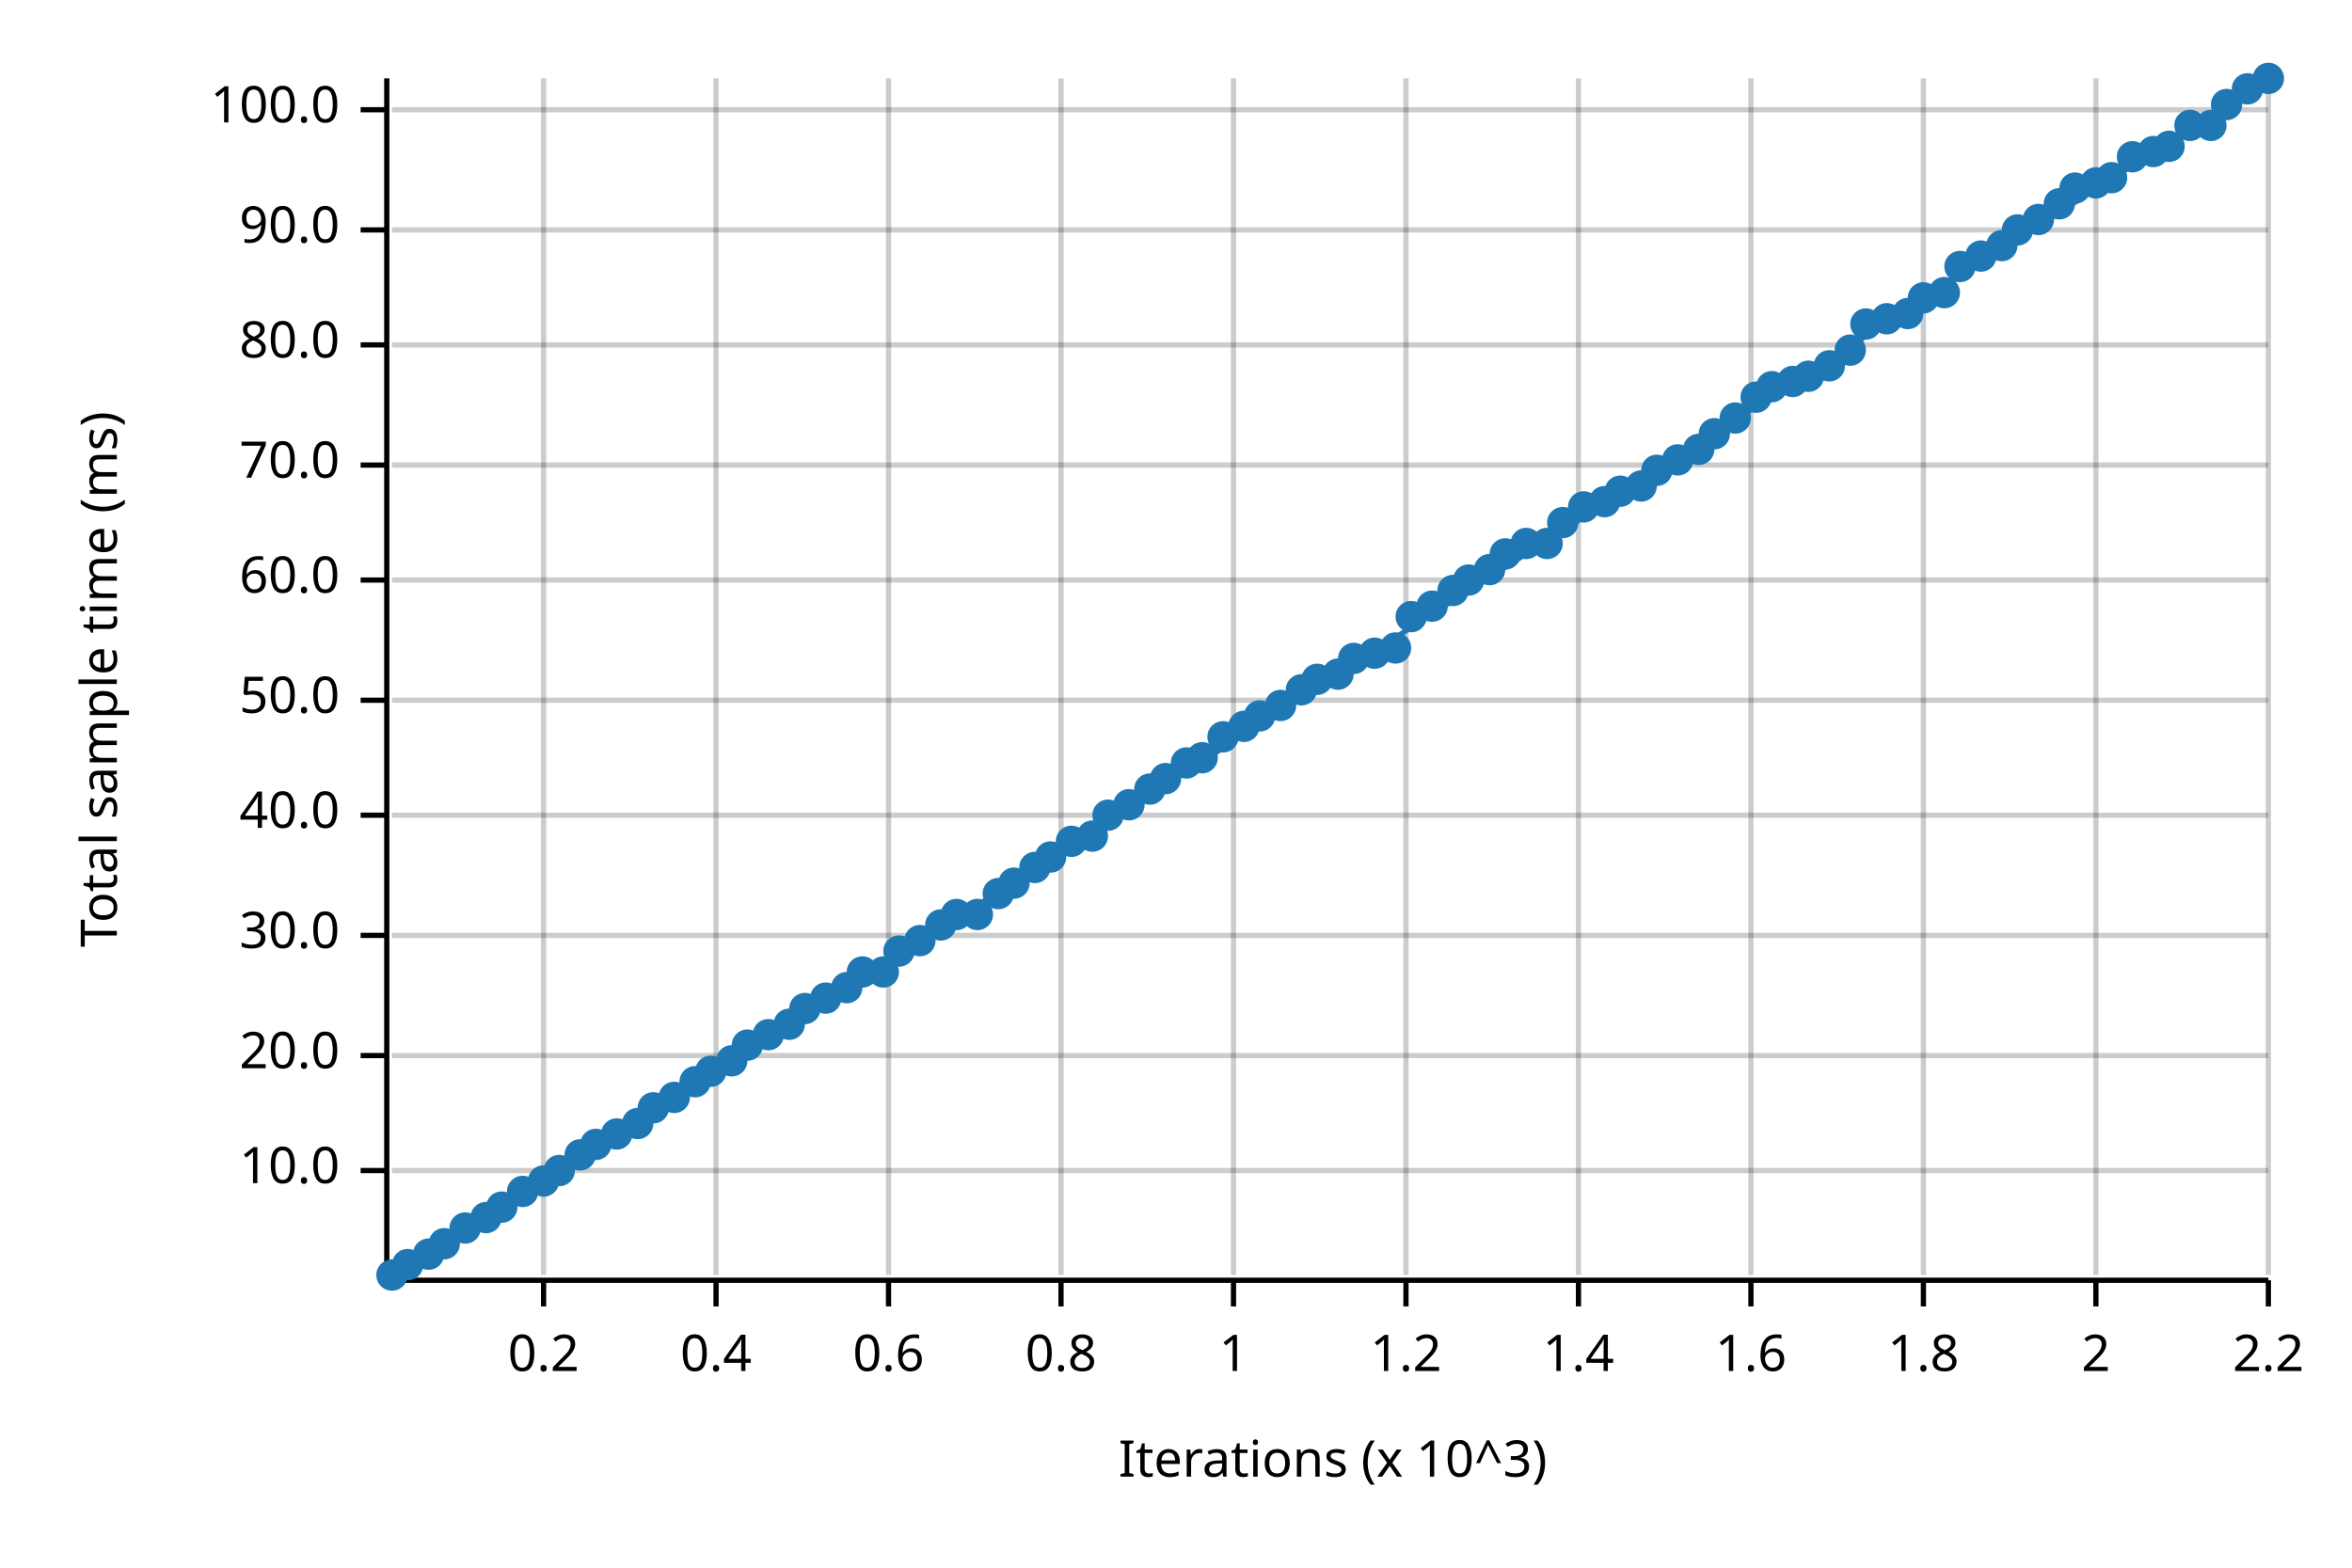
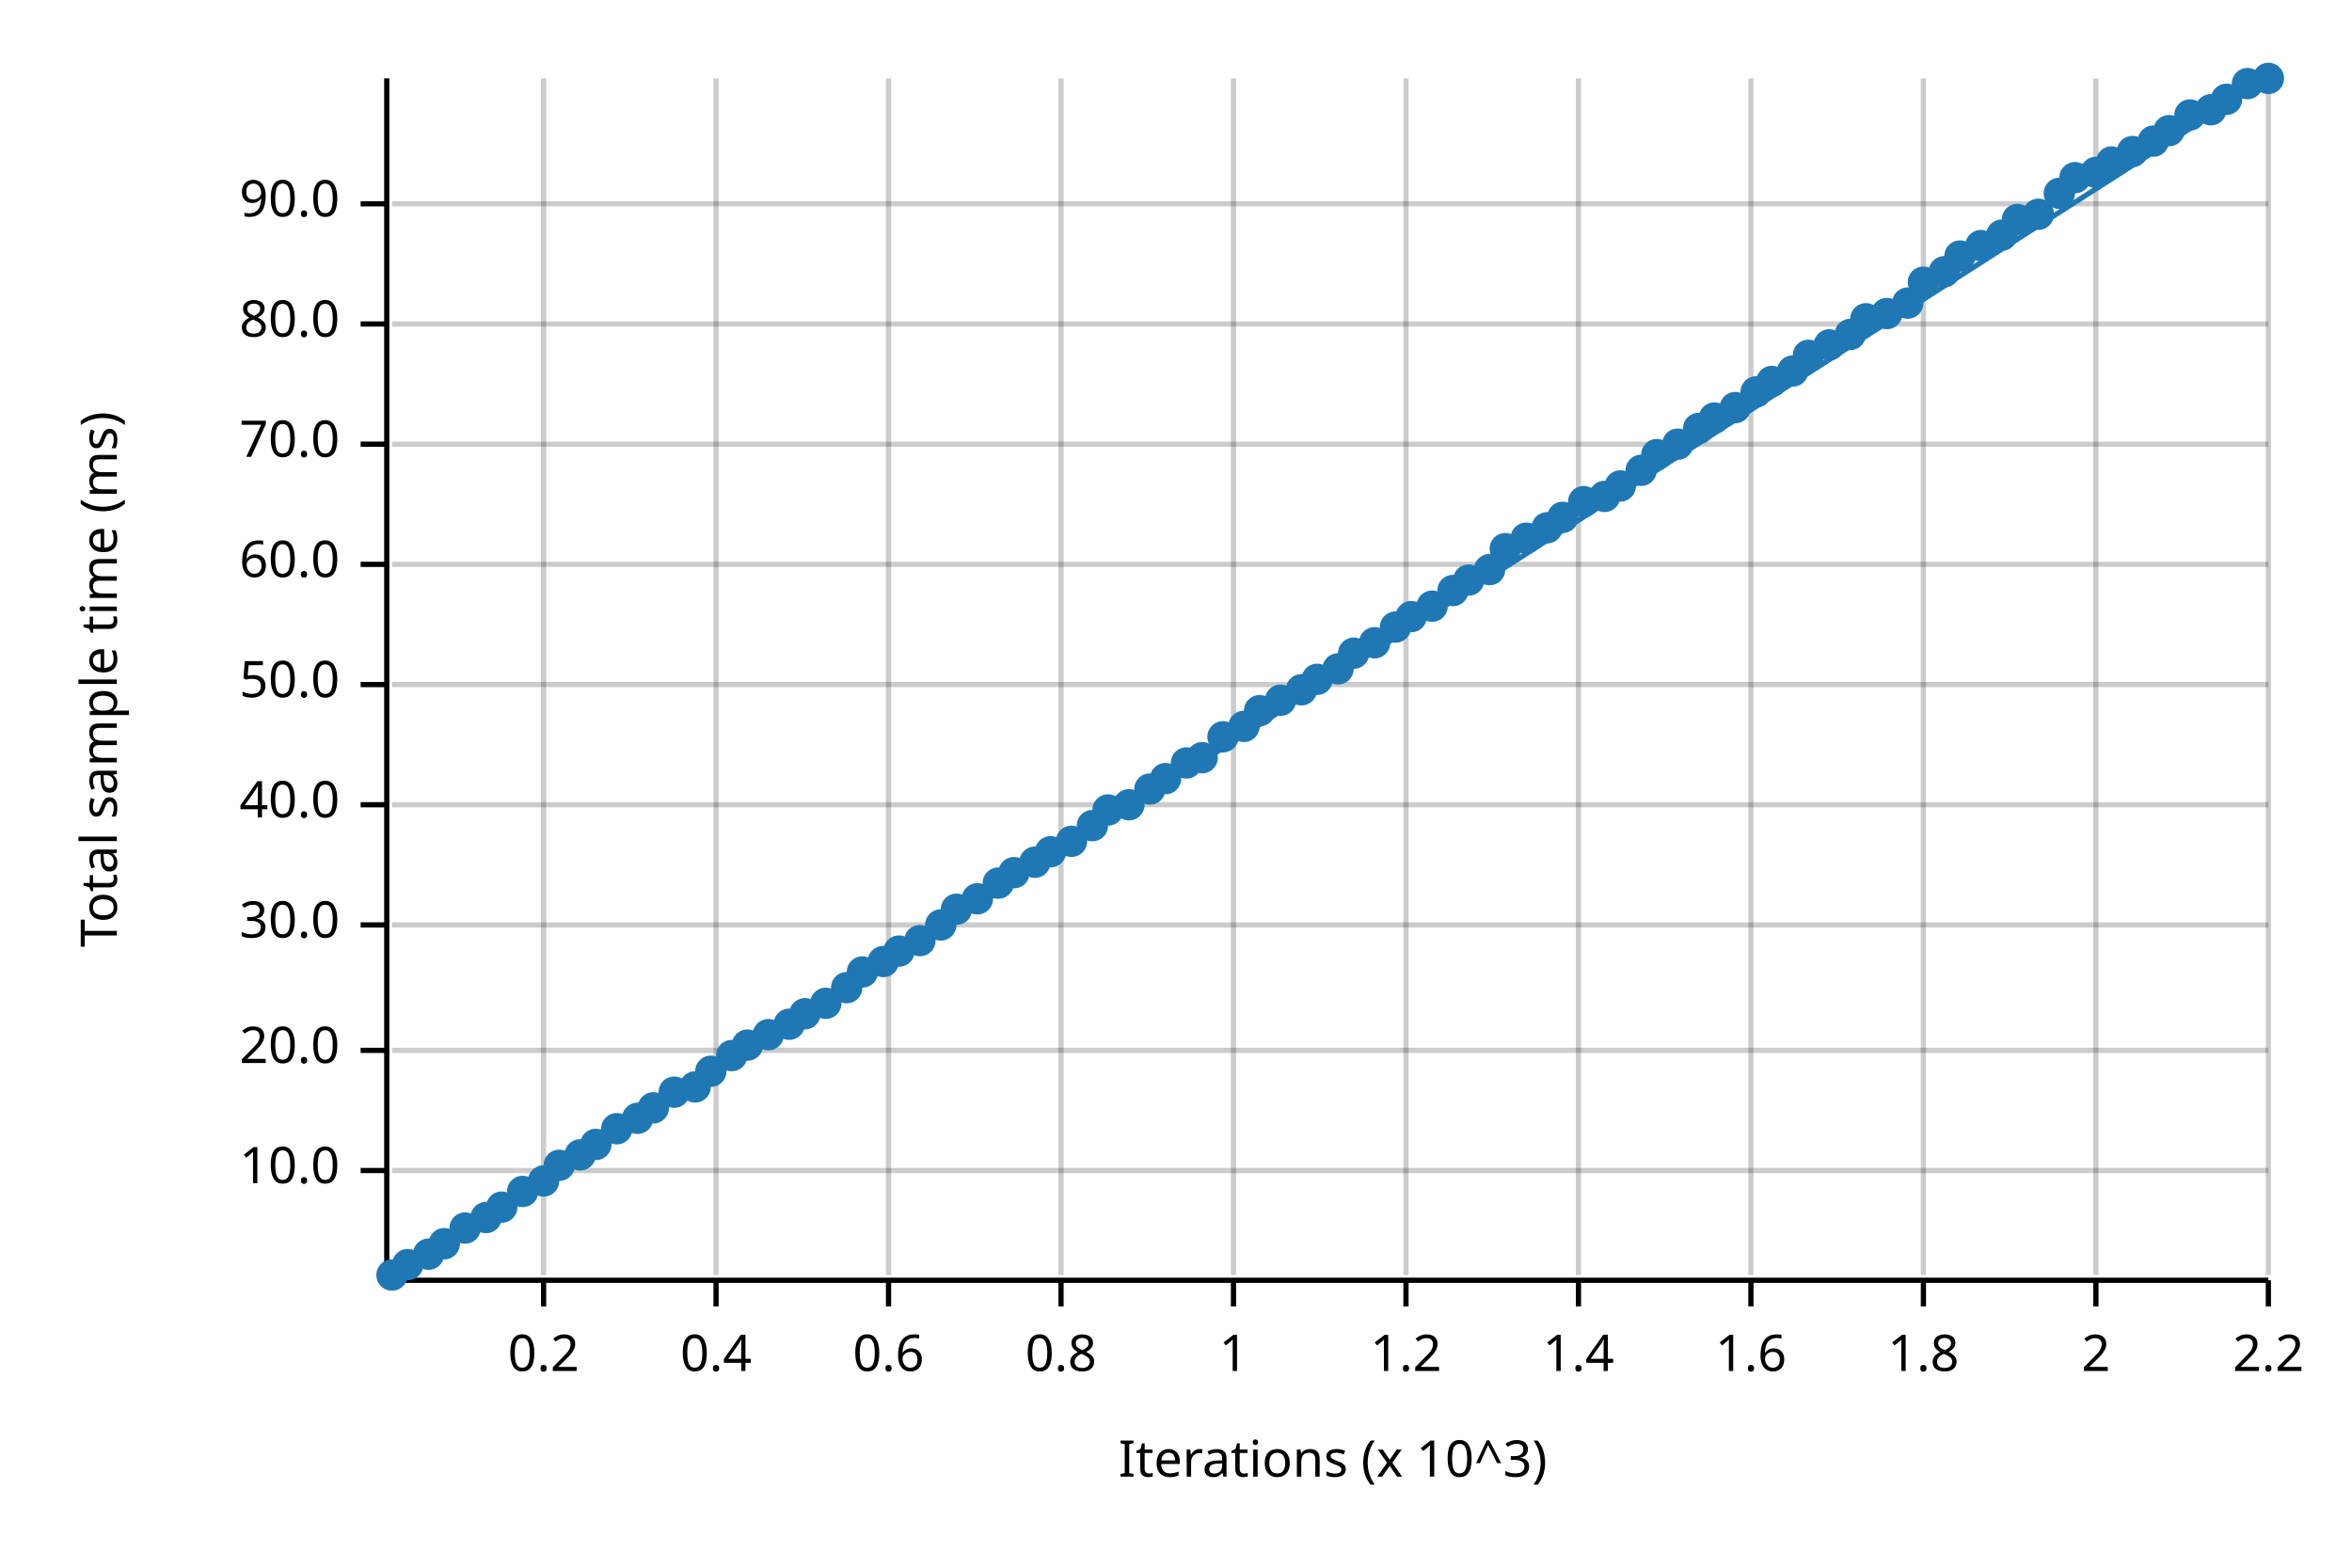
<svg xmlns="http://www.w3.org/2000/svg" width="450" height="300" viewBox="0 0 450 300">
  <text x="15" y="130" dy="0.76em" text-anchor="middle" font-family="sans-serif" font-size="9.677" opacity="1" fill="#000000" transform="rotate(270, 15, 130)">
Total sample time (ms)
</text>
  <text x="255" y="285" dy="-0.5ex" text-anchor="middle" font-family="sans-serif" font-size="9.677" opacity="1" fill="#000000">
Iterations (x 10^3)
</text>
  <line opacity="0.2" stroke="#000000" stroke-width="1" x1="104" y1="244" x2="104" y2="15" />
  <line opacity="0.2" stroke="#000000" stroke-width="1" x1="137" y1="244" x2="137" y2="15" />
  <line opacity="0.2" stroke="#000000" stroke-width="1" x1="170" y1="244" x2="170" y2="15" />
  <line opacity="0.2" stroke="#000000" stroke-width="1" x1="203" y1="244" x2="203" y2="15" />
  <line opacity="0.2" stroke="#000000" stroke-width="1" x1="236" y1="244" x2="236" y2="15" />
  <line opacity="0.2" stroke="#000000" stroke-width="1" x1="269" y1="244" x2="269" y2="15" />
  <line opacity="0.2" stroke="#000000" stroke-width="1" x1="302" y1="244" x2="302" y2="15" />
  <line opacity="0.2" stroke="#000000" stroke-width="1" x1="335" y1="244" x2="335" y2="15" />
  <line opacity="0.2" stroke="#000000" stroke-width="1" x1="368" y1="244" x2="368" y2="15" />
  <line opacity="0.2" stroke="#000000" stroke-width="1" x1="401" y1="244" x2="401" y2="15" />
  <line opacity="0.2" stroke="#000000" stroke-width="1" x1="434" y1="244" x2="434" y2="15" />
  <line opacity="0.2" stroke="#000000" stroke-width="1" x1="75" y1="224" x2="434" y2="224" />
-   <line opacity="0.2" stroke="#000000" stroke-width="1" x1="75" y1="202" x2="434" y2="202" />
-   <line opacity="0.2" stroke="#000000" stroke-width="1" x1="75" y1="179" x2="434" y2="179" />
-   <line opacity="0.2" stroke="#000000" stroke-width="1" x1="75" y1="156" x2="434" y2="156" />
-   <line opacity="0.2" stroke="#000000" stroke-width="1" x1="75" y1="134" x2="434" y2="134" />
-   <line opacity="0.2" stroke="#000000" stroke-width="1" x1="75" y1="111" x2="434" y2="111" />
-   <line opacity="0.2" stroke="#000000" stroke-width="1" x1="75" y1="89" x2="434" y2="89" />
-   <line opacity="0.2" stroke="#000000" stroke-width="1" x1="75" y1="66" x2="434" y2="66" />
-   <line opacity="0.2" stroke="#000000" stroke-width="1" x1="75" y1="44" x2="434" y2="44" />
-   <line opacity="0.2" stroke="#000000" stroke-width="1" x1="75" y1="21" x2="434" y2="21" />
+   <line opacity="0.2" stroke="#000000" stroke-width="1" x1="75" y1="201" x2="434" y2="201" />
+   <line opacity="0.2" stroke="#000000" stroke-width="1" x1="75" y1="177" x2="434" y2="177" />
+   <line opacity="0.2" stroke="#000000" stroke-width="1" x1="75" y1="154" x2="434" y2="154" />
+   <line opacity="0.2" stroke="#000000" stroke-width="1" x1="75" y1="131" x2="434" y2="131" />
+   <line opacity="0.2" stroke="#000000" stroke-width="1" x1="75" y1="108" x2="434" y2="108" />
+   <line opacity="0.2" stroke="#000000" stroke-width="1" x1="75" y1="85" x2="434" y2="85" />
+   <line opacity="0.2" stroke="#000000" stroke-width="1" x1="75" y1="62" x2="434" y2="62" />
+   <line opacity="0.2" stroke="#000000" stroke-width="1" x1="75" y1="39" x2="434" y2="39" />
  <polyline fill="none" opacity="1" stroke="#000000" stroke-width="1" points="74,15 74,244 " />
  <text x="65" y="224" dy="0.5ex" text-anchor="end" font-family="sans-serif" font-size="9.677" opacity="1" fill="#000000">
10.0
</text>
  <polyline fill="none" opacity="1" stroke="#000000" stroke-width="1" points="69,224 74,224 " />
-   <text x="65" y="202" dy="0.5ex" text-anchor="end" font-family="sans-serif" font-size="9.677" opacity="1" fill="#000000">
+   <text x="65" y="201" dy="0.5ex" text-anchor="end" font-family="sans-serif" font-size="9.677" opacity="1" fill="#000000">
20.0
</text>
-   <polyline fill="none" opacity="1" stroke="#000000" stroke-width="1" points="69,202 74,202 " />
-   <text x="65" y="179" dy="0.5ex" text-anchor="end" font-family="sans-serif" font-size="9.677" opacity="1" fill="#000000">
+   <polyline fill="none" opacity="1" stroke="#000000" stroke-width="1" points="69,201 74,201 " />
+   <text x="65" y="177" dy="0.5ex" text-anchor="end" font-family="sans-serif" font-size="9.677" opacity="1" fill="#000000">
30.0
</text>
-   <polyline fill="none" opacity="1" stroke="#000000" stroke-width="1" points="69,179 74,179 " />
-   <text x="65" y="156" dy="0.5ex" text-anchor="end" font-family="sans-serif" font-size="9.677" opacity="1" fill="#000000">
+   <polyline fill="none" opacity="1" stroke="#000000" stroke-width="1" points="69,177 74,177 " />
+   <text x="65" y="154" dy="0.5ex" text-anchor="end" font-family="sans-serif" font-size="9.677" opacity="1" fill="#000000">
40.0
</text>
-   <polyline fill="none" opacity="1" stroke="#000000" stroke-width="1" points="69,156 74,156 " />
-   <text x="65" y="134" dy="0.5ex" text-anchor="end" font-family="sans-serif" font-size="9.677" opacity="1" fill="#000000">
+   <polyline fill="none" opacity="1" stroke="#000000" stroke-width="1" points="69,154 74,154 " />
+   <text x="65" y="131" dy="0.5ex" text-anchor="end" font-family="sans-serif" font-size="9.677" opacity="1" fill="#000000">
50.0
</text>
-   <polyline fill="none" opacity="1" stroke="#000000" stroke-width="1" points="69,134 74,134 " />
-   <text x="65" y="111" dy="0.5ex" text-anchor="end" font-family="sans-serif" font-size="9.677" opacity="1" fill="#000000">
+   <polyline fill="none" opacity="1" stroke="#000000" stroke-width="1" points="69,131 74,131 " />
+   <text x="65" y="108" dy="0.5ex" text-anchor="end" font-family="sans-serif" font-size="9.677" opacity="1" fill="#000000">
60.0
</text>
-   <polyline fill="none" opacity="1" stroke="#000000" stroke-width="1" points="69,111 74,111 " />
-   <text x="65" y="89" dy="0.5ex" text-anchor="end" font-family="sans-serif" font-size="9.677" opacity="1" fill="#000000">
+   <polyline fill="none" opacity="1" stroke="#000000" stroke-width="1" points="69,108 74,108 " />
+   <text x="65" y="85" dy="0.5ex" text-anchor="end" font-family="sans-serif" font-size="9.677" opacity="1" fill="#000000">
70.0
</text>
-   <polyline fill="none" opacity="1" stroke="#000000" stroke-width="1" points="69,89 74,89 " />
-   <text x="65" y="66" dy="0.5ex" text-anchor="end" font-family="sans-serif" font-size="9.677" opacity="1" fill="#000000">
+   <polyline fill="none" opacity="1" stroke="#000000" stroke-width="1" points="69,85 74,85 " />
+   <text x="65" y="62" dy="0.5ex" text-anchor="end" font-family="sans-serif" font-size="9.677" opacity="1" fill="#000000">
80.0
</text>
-   <polyline fill="none" opacity="1" stroke="#000000" stroke-width="1" points="69,66 74,66 " />
-   <text x="65" y="44" dy="0.5ex" text-anchor="end" font-family="sans-serif" font-size="9.677" opacity="1" fill="#000000">
+   <polyline fill="none" opacity="1" stroke="#000000" stroke-width="1" points="69,62 74,62 " />
+   <text x="65" y="39" dy="0.5ex" text-anchor="end" font-family="sans-serif" font-size="9.677" opacity="1" fill="#000000">
90.0
</text>
-   <polyline fill="none" opacity="1" stroke="#000000" stroke-width="1" points="69,44 74,44 " />
-   <text x="65" y="21" dy="0.5ex" text-anchor="end" font-family="sans-serif" font-size="9.677" opacity="1" fill="#000000">
- 100.0
- </text>
-   <polyline fill="none" opacity="1" stroke="#000000" stroke-width="1" points="69,21 74,21 " />
+   <polyline fill="none" opacity="1" stroke="#000000" stroke-width="1" points="69,39 74,39 " />
  <polyline fill="none" opacity="1" stroke="#000000" stroke-width="1" points="75,245 434,245 " />
  <text x="104" y="255" dy="0.76em" text-anchor="middle" font-family="sans-serif" font-size="9.677" opacity="1" fill="#000000">
0.2
</text>
  <polyline fill="none" opacity="1" stroke="#000000" stroke-width="1" points="104,245 104,250 " />
  <text x="137" y="255" dy="0.76em" text-anchor="middle" font-family="sans-serif" font-size="9.677" opacity="1" fill="#000000">
0.4
</text>
  <polyline fill="none" opacity="1" stroke="#000000" stroke-width="1" points="137,245 137,250 " />
  <text x="170" y="255" dy="0.76em" text-anchor="middle" font-family="sans-serif" font-size="9.677" opacity="1" fill="#000000">
0.6
</text>
  <polyline fill="none" opacity="1" stroke="#000000" stroke-width="1" points="170,245 170,250 " />
  <text x="203" y="255" dy="0.76em" text-anchor="middle" font-family="sans-serif" font-size="9.677" opacity="1" fill="#000000">
0.8
</text>
  <polyline fill="none" opacity="1" stroke="#000000" stroke-width="1" points="203,245 203,250 " />
  <text x="236" y="255" dy="0.76em" text-anchor="middle" font-family="sans-serif" font-size="9.677" opacity="1" fill="#000000">
1
</text>
  <polyline fill="none" opacity="1" stroke="#000000" stroke-width="1" points="236,245 236,250 " />
  <text x="269" y="255" dy="0.76em" text-anchor="middle" font-family="sans-serif" font-size="9.677" opacity="1" fill="#000000">
1.2
</text>
  <polyline fill="none" opacity="1" stroke="#000000" stroke-width="1" points="269,245 269,250 " />
  <text x="302" y="255" dy="0.76em" text-anchor="middle" font-family="sans-serif" font-size="9.677" opacity="1" fill="#000000">
1.4
</text>
  <polyline fill="none" opacity="1" stroke="#000000" stroke-width="1" points="302,245 302,250 " />
  <text x="335" y="255" dy="0.76em" text-anchor="middle" font-family="sans-serif" font-size="9.677" opacity="1" fill="#000000">
1.6
</text>
  <polyline fill="none" opacity="1" stroke="#000000" stroke-width="1" points="335,245 335,250 " />
  <text x="368" y="255" dy="0.76em" text-anchor="middle" font-family="sans-serif" font-size="9.677" opacity="1" fill="#000000">
1.8
</text>
  <polyline fill="none" opacity="1" stroke="#000000" stroke-width="1" points="368,245 368,250 " />
  <text x="401" y="255" dy="0.76em" text-anchor="middle" font-family="sans-serif" font-size="9.677" opacity="1" fill="#000000">
2
</text>
  <polyline fill="none" opacity="1" stroke="#000000" stroke-width="1" points="401,245 401,250 " />
  <text x="434" y="255" dy="0.76em" text-anchor="middle" font-family="sans-serif" font-size="9.677" opacity="1" fill="#000000">
2.2
</text>
  <polyline fill="none" opacity="1" stroke="#000000" stroke-width="1" points="434,245 434,250 " />
  <circle cx="75" cy="244" r="3" opacity="1" fill="#1F78B4" stroke="none" stroke-width="1" />
  <circle cx="78" cy="242" r="3" opacity="1" fill="#1F78B4" stroke="none" stroke-width="1" />
  <circle cx="82" cy="240" r="3" opacity="1" fill="#1F78B4" stroke="none" stroke-width="1" />
  <circle cx="85" cy="238" r="3" opacity="1" fill="#1F78B4" stroke="none" stroke-width="1" />
  <circle cx="89" cy="235" r="3" opacity="1" fill="#1F78B4" stroke="none" stroke-width="1" />
  <circle cx="93" cy="233" r="3" opacity="1" fill="#1F78B4" stroke="none" stroke-width="1" />
  <circle cx="96" cy="231" r="3" opacity="1" fill="#1F78B4" stroke="none" stroke-width="1" />
  <circle cx="100" cy="228" r="3" opacity="1" fill="#1F78B4" stroke="none" stroke-width="1" />
  <circle cx="104" cy="226" r="3" opacity="1" fill="#1F78B4" stroke="none" stroke-width="1" />
-   <circle cx="107" cy="224" r="3" opacity="1" fill="#1F78B4" stroke="none" stroke-width="1" />
+   <circle cx="107" cy="223" r="3" opacity="1" fill="#1F78B4" stroke="none" stroke-width="1" />
  <circle cx="111" cy="221" r="3" opacity="1" fill="#1F78B4" stroke="none" stroke-width="1" />
  <circle cx="114" cy="219" r="3" opacity="1" fill="#1F78B4" stroke="none" stroke-width="1" />
-   <circle cx="118" cy="217" r="3" opacity="1" fill="#1F78B4" stroke="none" stroke-width="1" />
-   <circle cx="122" cy="215" r="3" opacity="1" fill="#1F78B4" stroke="none" stroke-width="1" />
+   <circle cx="118" cy="216" r="3" opacity="1" fill="#1F78B4" stroke="none" stroke-width="1" />
+   <circle cx="122" cy="214" r="3" opacity="1" fill="#1F78B4" stroke="none" stroke-width="1" />
  <circle cx="125" cy="212" r="3" opacity="1" fill="#1F78B4" stroke="none" stroke-width="1" />
-   <circle cx="129" cy="210" r="3" opacity="1" fill="#1F78B4" stroke="none" stroke-width="1" />
-   <circle cx="133" cy="207" r="3" opacity="1" fill="#1F78B4" stroke="none" stroke-width="1" />
+   <circle cx="129" cy="209" r="3" opacity="1" fill="#1F78B4" stroke="none" stroke-width="1" />
+   <circle cx="133" cy="208" r="3" opacity="1" fill="#1F78B4" stroke="none" stroke-width="1" />
  <circle cx="136" cy="205" r="3" opacity="1" fill="#1F78B4" stroke="none" stroke-width="1" />
-   <circle cx="140" cy="203" r="3" opacity="1" fill="#1F78B4" stroke="none" stroke-width="1" />
+   <circle cx="140" cy="202" r="3" opacity="1" fill="#1F78B4" stroke="none" stroke-width="1" />
  <circle cx="143" cy="200" r="3" opacity="1" fill="#1F78B4" stroke="none" stroke-width="1" />
  <circle cx="147" cy="198" r="3" opacity="1" fill="#1F78B4" stroke="none" stroke-width="1" />
  <circle cx="151" cy="196" r="3" opacity="1" fill="#1F78B4" stroke="none" stroke-width="1" />
-   <circle cx="154" cy="193" r="3" opacity="1" fill="#1F78B4" stroke="none" stroke-width="1" />
-   <circle cx="158" cy="191" r="3" opacity="1" fill="#1F78B4" stroke="none" stroke-width="1" />
+   <circle cx="154" cy="194" r="3" opacity="1" fill="#1F78B4" stroke="none" stroke-width="1" />
+   <circle cx="158" cy="192" r="3" opacity="1" fill="#1F78B4" stroke="none" stroke-width="1" />
  <circle cx="162" cy="189" r="3" opacity="1" fill="#1F78B4" stroke="none" stroke-width="1" />
  <circle cx="165" cy="186" r="3" opacity="1" fill="#1F78B4" stroke="none" stroke-width="1" />
-   <circle cx="169" cy="186" r="3" opacity="1" fill="#1F78B4" stroke="none" stroke-width="1" />
+   <circle cx="169" cy="184" r="3" opacity="1" fill="#1F78B4" stroke="none" stroke-width="1" />
  <circle cx="172" cy="182" r="3" opacity="1" fill="#1F78B4" stroke="none" stroke-width="1" />
  <circle cx="176" cy="180" r="3" opacity="1" fill="#1F78B4" stroke="none" stroke-width="1" />
  <circle cx="180" cy="177" r="3" opacity="1" fill="#1F78B4" stroke="none" stroke-width="1" />
-   <circle cx="183" cy="175" r="3" opacity="1" fill="#1F78B4" stroke="none" stroke-width="1" />
-   <circle cx="187" cy="175" r="3" opacity="1" fill="#1F78B4" stroke="none" stroke-width="1" />
-   <circle cx="191" cy="171" r="3" opacity="1" fill="#1F78B4" stroke="none" stroke-width="1" />
-   <circle cx="194" cy="169" r="3" opacity="1" fill="#1F78B4" stroke="none" stroke-width="1" />
-   <circle cx="198" cy="166" r="3" opacity="1" fill="#1F78B4" stroke="none" stroke-width="1" />
-   <circle cx="201" cy="164" r="3" opacity="1" fill="#1F78B4" stroke="none" stroke-width="1" />
+   <circle cx="183" cy="174" r="3" opacity="1" fill="#1F78B4" stroke="none" stroke-width="1" />
+   <circle cx="187" cy="172" r="3" opacity="1" fill="#1F78B4" stroke="none" stroke-width="1" />
+   <circle cx="191" cy="169" r="3" opacity="1" fill="#1F78B4" stroke="none" stroke-width="1" />
+   <circle cx="194" cy="167" r="3" opacity="1" fill="#1F78B4" stroke="none" stroke-width="1" />
+   <circle cx="198" cy="165" r="3" opacity="1" fill="#1F78B4" stroke="none" stroke-width="1" />
+   <circle cx="201" cy="163" r="3" opacity="1" fill="#1F78B4" stroke="none" stroke-width="1" />
  <circle cx="205" cy="161" r="3" opacity="1" fill="#1F78B4" stroke="none" stroke-width="1" />
-   <circle cx="209" cy="160" r="3" opacity="1" fill="#1F78B4" stroke="none" stroke-width="1" />
-   <circle cx="212" cy="156" r="3" opacity="1" fill="#1F78B4" stroke="none" stroke-width="1" />
+   <circle cx="209" cy="158" r="3" opacity="1" fill="#1F78B4" stroke="none" stroke-width="1" />
+   <circle cx="212" cy="155" r="3" opacity="1" fill="#1F78B4" stroke="none" stroke-width="1" />
  <circle cx="216" cy="154" r="3" opacity="1" fill="#1F78B4" stroke="none" stroke-width="1" />
  <circle cx="220" cy="151" r="3" opacity="1" fill="#1F78B4" stroke="none" stroke-width="1" />
  <circle cx="223" cy="149" r="3" opacity="1" fill="#1F78B4" stroke="none" stroke-width="1" />
  <circle cx="227" cy="146" r="3" opacity="1" fill="#1F78B4" stroke="none" stroke-width="1" />
  <circle cx="230" cy="145" r="3" opacity="1" fill="#1F78B4" stroke="none" stroke-width="1" />
  <circle cx="234" cy="141" r="3" opacity="1" fill="#1F78B4" stroke="none" stroke-width="1" />
  <circle cx="238" cy="139" r="3" opacity="1" fill="#1F78B4" stroke="none" stroke-width="1" />
-   <circle cx="241" cy="137" r="3" opacity="1" fill="#1F78B4" stroke="none" stroke-width="1" />
-   <circle cx="245" cy="135" r="3" opacity="1" fill="#1F78B4" stroke="none" stroke-width="1" />
+   <circle cx="241" cy="136" r="3" opacity="1" fill="#1F78B4" stroke="none" stroke-width="1" />
+   <circle cx="245" cy="134" r="3" opacity="1" fill="#1F78B4" stroke="none" stroke-width="1" />
  <circle cx="249" cy="132" r="3" opacity="1" fill="#1F78B4" stroke="none" stroke-width="1" />
  <circle cx="252" cy="130" r="3" opacity="1" fill="#1F78B4" stroke="none" stroke-width="1" />
-   <circle cx="256" cy="129" r="3" opacity="1" fill="#1F78B4" stroke="none" stroke-width="1" />
-   <circle cx="259" cy="126" r="3" opacity="1" fill="#1F78B4" stroke="none" stroke-width="1" />
-   <circle cx="263" cy="125" r="3" opacity="1" fill="#1F78B4" stroke="none" stroke-width="1" />
-   <circle cx="267" cy="124" r="3" opacity="1" fill="#1F78B4" stroke="none" stroke-width="1" />
+   <circle cx="256" cy="128" r="3" opacity="1" fill="#1F78B4" stroke="none" stroke-width="1" />
+   <circle cx="259" cy="125" r="3" opacity="1" fill="#1F78B4" stroke="none" stroke-width="1" />
+   <circle cx="263" cy="123" r="3" opacity="1" fill="#1F78B4" stroke="none" stroke-width="1" />
+   <circle cx="267" cy="120" r="3" opacity="1" fill="#1F78B4" stroke="none" stroke-width="1" />
  <circle cx="270" cy="118" r="3" opacity="1" fill="#1F78B4" stroke="none" stroke-width="1" />
  <circle cx="274" cy="116" r="3" opacity="1" fill="#1F78B4" stroke="none" stroke-width="1" />
  <circle cx="278" cy="113" r="3" opacity="1" fill="#1F78B4" stroke="none" stroke-width="1" />
  <circle cx="281" cy="111" r="3" opacity="1" fill="#1F78B4" stroke="none" stroke-width="1" />
  <circle cx="285" cy="109" r="3" opacity="1" fill="#1F78B4" stroke="none" stroke-width="1" />
-   <circle cx="288" cy="106" r="3" opacity="1" fill="#1F78B4" stroke="none" stroke-width="1" />
-   <circle cx="292" cy="104" r="3" opacity="1" fill="#1F78B4" stroke="none" stroke-width="1" />
-   <circle cx="296" cy="104" r="3" opacity="1" fill="#1F78B4" stroke="none" stroke-width="1" />
-   <circle cx="299" cy="100" r="3" opacity="1" fill="#1F78B4" stroke="none" stroke-width="1" />
-   <circle cx="303" cy="97" r="3" opacity="1" fill="#1F78B4" stroke="none" stroke-width="1" />
-   <circle cx="307" cy="96" r="3" opacity="1" fill="#1F78B4" stroke="none" stroke-width="1" />
-   <circle cx="310" cy="94" r="3" opacity="1" fill="#1F78B4" stroke="none" stroke-width="1" />
-   <circle cx="314" cy="93" r="3" opacity="1" fill="#1F78B4" stroke="none" stroke-width="1" />
-   <circle cx="317" cy="90" r="3" opacity="1" fill="#1F78B4" stroke="none" stroke-width="1" />
-   <circle cx="321" cy="88" r="3" opacity="1" fill="#1F78B4" stroke="none" stroke-width="1" />
-   <circle cx="325" cy="86" r="3" opacity="1" fill="#1F78B4" stroke="none" stroke-width="1" />
-   <circle cx="328" cy="83" r="3" opacity="1" fill="#1F78B4" stroke="none" stroke-width="1" />
-   <circle cx="332" cy="80" r="3" opacity="1" fill="#1F78B4" stroke="none" stroke-width="1" />
-   <circle cx="336" cy="76" r="3" opacity="1" fill="#1F78B4" stroke="none" stroke-width="1" />
-   <circle cx="339" cy="74" r="3" opacity="1" fill="#1F78B4" stroke="none" stroke-width="1" />
-   <circle cx="343" cy="73" r="3" opacity="1" fill="#1F78B4" stroke="none" stroke-width="1" />
-   <circle cx="346" cy="72" r="3" opacity="1" fill="#1F78B4" stroke="none" stroke-width="1" />
-   <circle cx="350" cy="70" r="3" opacity="1" fill="#1F78B4" stroke="none" stroke-width="1" />
-   <circle cx="354" cy="67" r="3" opacity="1" fill="#1F78B4" stroke="none" stroke-width="1" />
-   <circle cx="357" cy="62" r="3" opacity="1" fill="#1F78B4" stroke="none" stroke-width="1" />
-   <circle cx="361" cy="61" r="3" opacity="1" fill="#1F78B4" stroke="none" stroke-width="1" />
-   <circle cx="365" cy="60" r="3" opacity="1" fill="#1F78B4" stroke="none" stroke-width="1" />
-   <circle cx="368" cy="57" r="3" opacity="1" fill="#1F78B4" stroke="none" stroke-width="1" />
-   <circle cx="372" cy="56" r="3" opacity="1" fill="#1F78B4" stroke="none" stroke-width="1" />
-   <circle cx="375" cy="51" r="3" opacity="1" fill="#1F78B4" stroke="none" stroke-width="1" />
-   <circle cx="379" cy="49" r="3" opacity="1" fill="#1F78B4" stroke="none" stroke-width="1" />
-   <circle cx="383" cy="47" r="3" opacity="1" fill="#1F78B4" stroke="none" stroke-width="1" />
-   <circle cx="386" cy="44" r="3" opacity="1" fill="#1F78B4" stroke="none" stroke-width="1" />
-   <circle cx="390" cy="42" r="3" opacity="1" fill="#1F78B4" stroke="none" stroke-width="1" />
-   <circle cx="394" cy="39" r="3" opacity="1" fill="#1F78B4" stroke="none" stroke-width="1" />
-   <circle cx="397" cy="36" r="3" opacity="1" fill="#1F78B4" stroke="none" stroke-width="1" />
-   <circle cx="401" cy="35" r="3" opacity="1" fill="#1F78B4" stroke="none" stroke-width="1" />
-   <circle cx="404" cy="34" r="3" opacity="1" fill="#1F78B4" stroke="none" stroke-width="1" />
-   <circle cx="408" cy="30" r="3" opacity="1" fill="#1F78B4" stroke="none" stroke-width="1" />
-   <circle cx="412" cy="29" r="3" opacity="1" fill="#1F78B4" stroke="none" stroke-width="1" />
-   <circle cx="415" cy="28" r="3" opacity="1" fill="#1F78B4" stroke="none" stroke-width="1" />
-   <circle cx="419" cy="24" r="3" opacity="1" fill="#1F78B4" stroke="none" stroke-width="1" />
-   <circle cx="423" cy="24" r="3" opacity="1" fill="#1F78B4" stroke="none" stroke-width="1" />
-   <circle cx="426" cy="20" r="3" opacity="1" fill="#1F78B4" stroke="none" stroke-width="1" />
-   <circle cx="430" cy="17" r="3" opacity="1" fill="#1F78B4" stroke="none" stroke-width="1" />
+   <circle cx="288" cy="105" r="3" opacity="1" fill="#1F78B4" stroke="none" stroke-width="1" />
+   <circle cx="292" cy="103" r="3" opacity="1" fill="#1F78B4" stroke="none" stroke-width="1" />
+   <circle cx="296" cy="101" r="3" opacity="1" fill="#1F78B4" stroke="none" stroke-width="1" />
+   <circle cx="299" cy="99" r="3" opacity="1" fill="#1F78B4" stroke="none" stroke-width="1" />
+   <circle cx="303" cy="96" r="3" opacity="1" fill="#1F78B4" stroke="none" stroke-width="1" />
+   <circle cx="307" cy="95" r="3" opacity="1" fill="#1F78B4" stroke="none" stroke-width="1" />
+   <circle cx="310" cy="93" r="3" opacity="1" fill="#1F78B4" stroke="none" stroke-width="1" />
+   <circle cx="314" cy="90" r="3" opacity="1" fill="#1F78B4" stroke="none" stroke-width="1" />
+   <circle cx="317" cy="87" r="3" opacity="1" fill="#1F78B4" stroke="none" stroke-width="1" />
+   <circle cx="321" cy="85" r="3" opacity="1" fill="#1F78B4" stroke="none" stroke-width="1" />
+   <circle cx="325" cy="82" r="3" opacity="1" fill="#1F78B4" stroke="none" stroke-width="1" />
+   <circle cx="328" cy="80" r="3" opacity="1" fill="#1F78B4" stroke="none" stroke-width="1" />
+   <circle cx="332" cy="78" r="3" opacity="1" fill="#1F78B4" stroke="none" stroke-width="1" />
+   <circle cx="336" cy="75" r="3" opacity="1" fill="#1F78B4" stroke="none" stroke-width="1" />
+   <circle cx="339" cy="73" r="3" opacity="1" fill="#1F78B4" stroke="none" stroke-width="1" />
+   <circle cx="343" cy="71" r="3" opacity="1" fill="#1F78B4" stroke="none" stroke-width="1" />
+   <circle cx="346" cy="68" r="3" opacity="1" fill="#1F78B4" stroke="none" stroke-width="1" />
+   <circle cx="350" cy="66" r="3" opacity="1" fill="#1F78B4" stroke="none" stroke-width="1" />
+   <circle cx="354" cy="64" r="3" opacity="1" fill="#1F78B4" stroke="none" stroke-width="1" />
+   <circle cx="357" cy="61" r="3" opacity="1" fill="#1F78B4" stroke="none" stroke-width="1" />
+   <circle cx="361" cy="60" r="3" opacity="1" fill="#1F78B4" stroke="none" stroke-width="1" />
+   <circle cx="365" cy="58" r="3" opacity="1" fill="#1F78B4" stroke="none" stroke-width="1" />
+   <circle cx="368" cy="54" r="3" opacity="1" fill="#1F78B4" stroke="none" stroke-width="1" />
+   <circle cx="372" cy="52" r="3" opacity="1" fill="#1F78B4" stroke="none" stroke-width="1" />
+   <circle cx="375" cy="49" r="3" opacity="1" fill="#1F78B4" stroke="none" stroke-width="1" />
+   <circle cx="379" cy="47" r="3" opacity="1" fill="#1F78B4" stroke="none" stroke-width="1" />
+   <circle cx="383" cy="45" r="3" opacity="1" fill="#1F78B4" stroke="none" stroke-width="1" />
+   <circle cx="386" cy="42" r="3" opacity="1" fill="#1F78B4" stroke="none" stroke-width="1" />
+   <circle cx="390" cy="41" r="3" opacity="1" fill="#1F78B4" stroke="none" stroke-width="1" />
+   <circle cx="394" cy="37" r="3" opacity="1" fill="#1F78B4" stroke="none" stroke-width="1" />
+   <circle cx="397" cy="34" r="3" opacity="1" fill="#1F78B4" stroke="none" stroke-width="1" />
+   <circle cx="401" cy="33" r="3" opacity="1" fill="#1F78B4" stroke="none" stroke-width="1" />
+   <circle cx="404" cy="31" r="3" opacity="1" fill="#1F78B4" stroke="none" stroke-width="1" />
+   <circle cx="408" cy="29" r="3" opacity="1" fill="#1F78B4" stroke="none" stroke-width="1" />
+   <circle cx="412" cy="27" r="3" opacity="1" fill="#1F78B4" stroke="none" stroke-width="1" />
+   <circle cx="415" cy="25" r="3" opacity="1" fill="#1F78B4" stroke="none" stroke-width="1" />
+   <circle cx="419" cy="22" r="3" opacity="1" fill="#1F78B4" stroke="none" stroke-width="1" />
+   <circle cx="423" cy="21" r="3" opacity="1" fill="#1F78B4" stroke="none" stroke-width="1" />
+   <circle cx="426" cy="19" r="3" opacity="1" fill="#1F78B4" stroke="none" stroke-width="1" />
+   <circle cx="430" cy="16" r="3" opacity="1" fill="#1F78B4" stroke="none" stroke-width="1" />
  <circle cx="434" cy="15" r="3" opacity="1" fill="#1F78B4" stroke="none" stroke-width="1" />
  <polyline fill="none" opacity="1" stroke="#1F78B4" stroke-width="1" points="75,245 434,15 " />
  <polygon opacity="0.25" fill="#1F78B4" points="75,245 434,15 434,15 " />
</svg>
